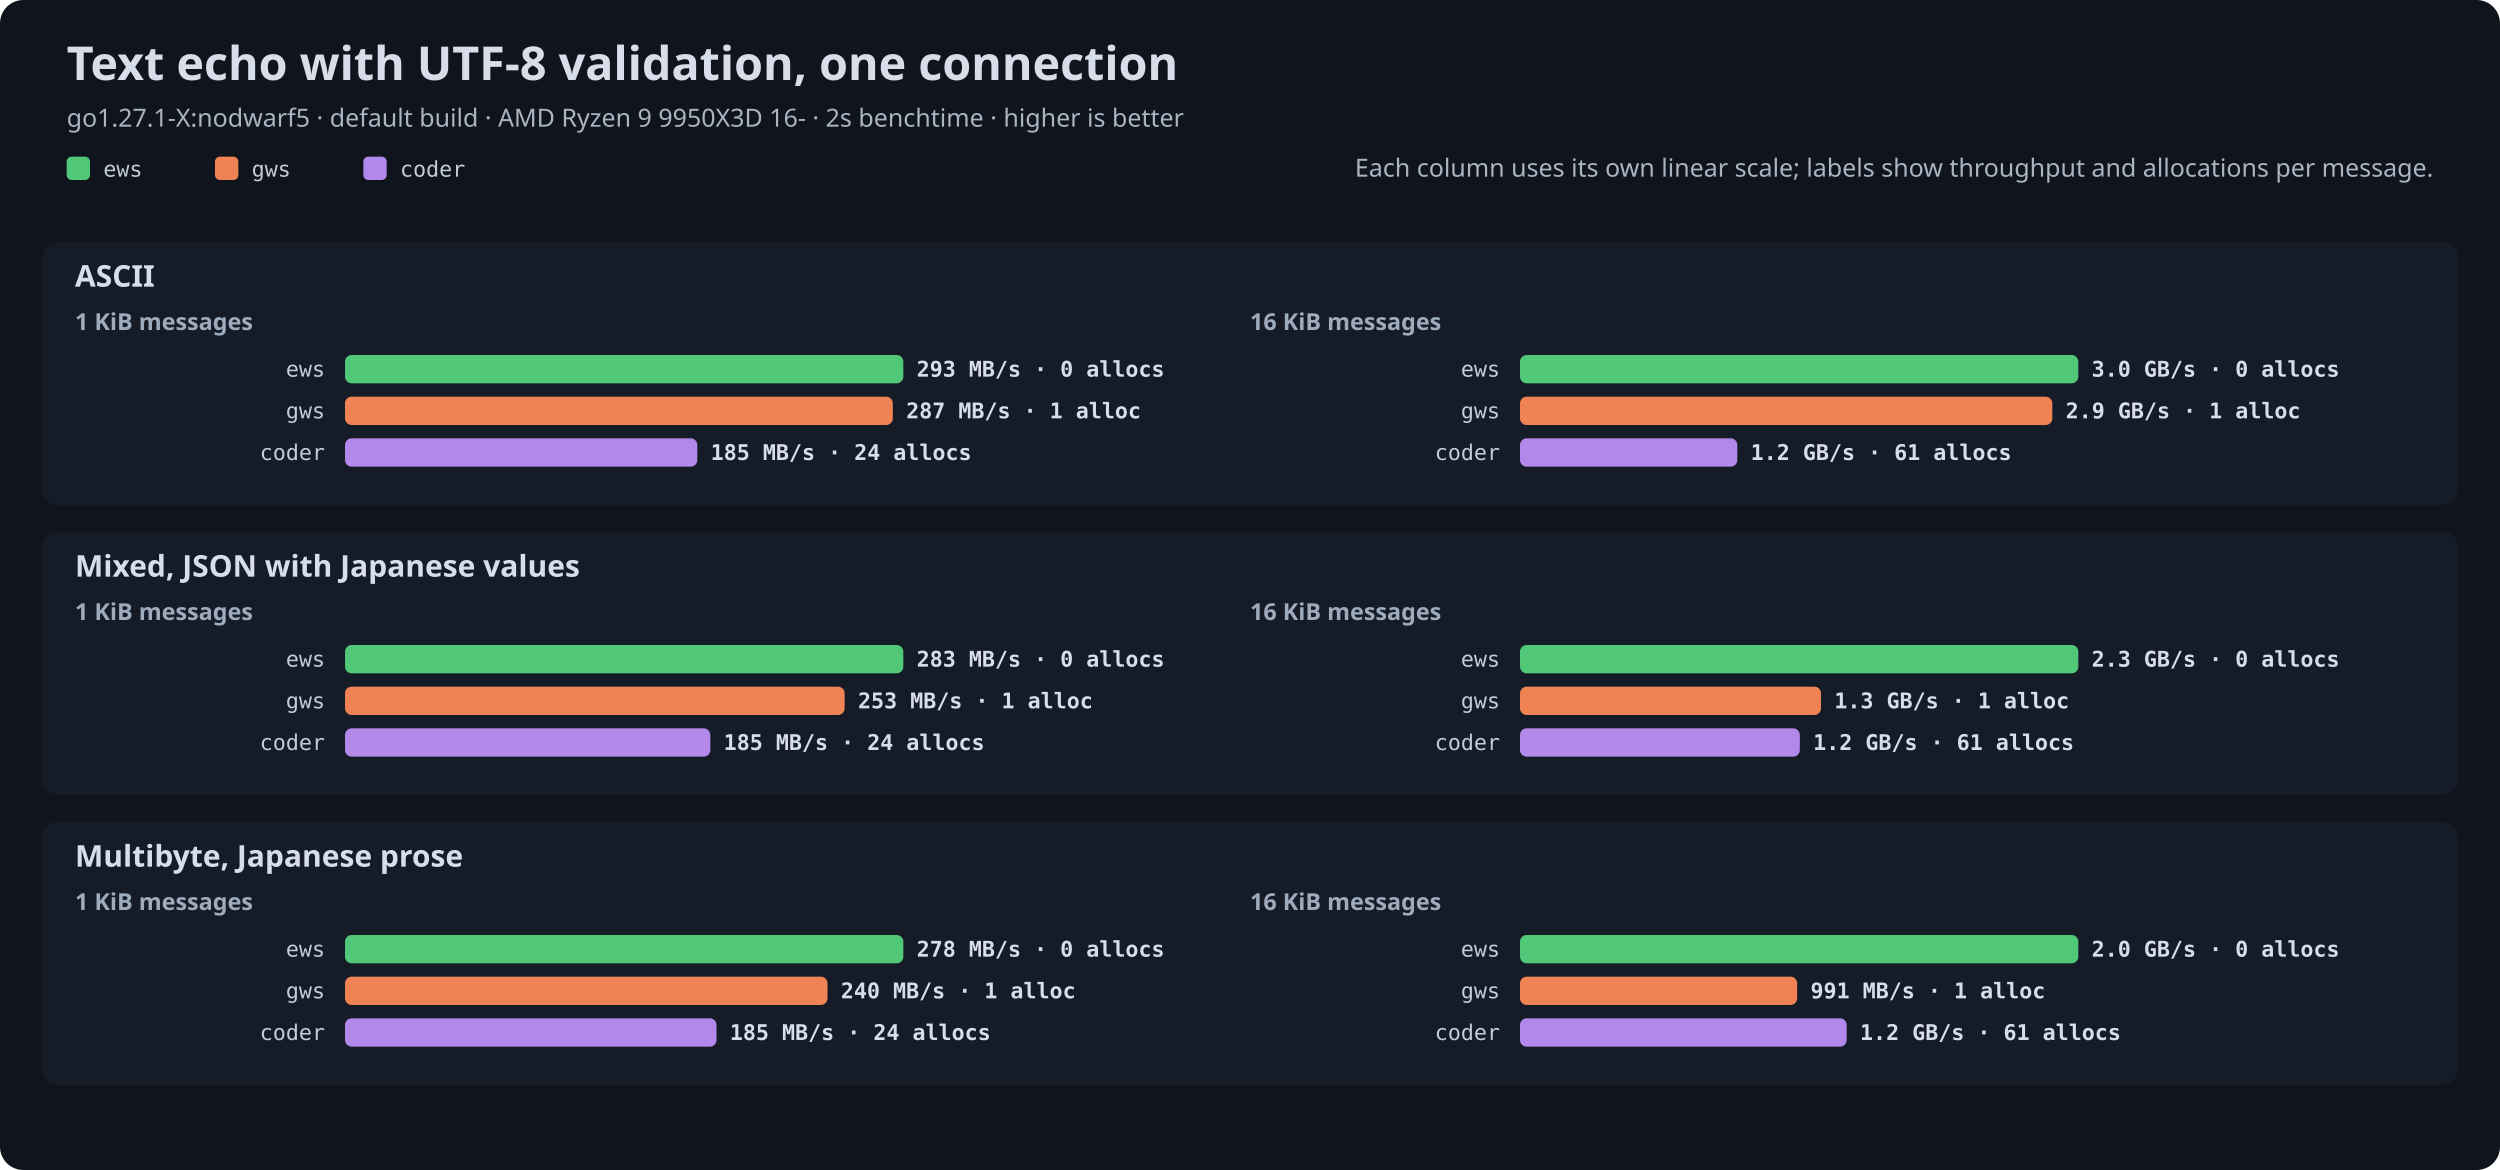
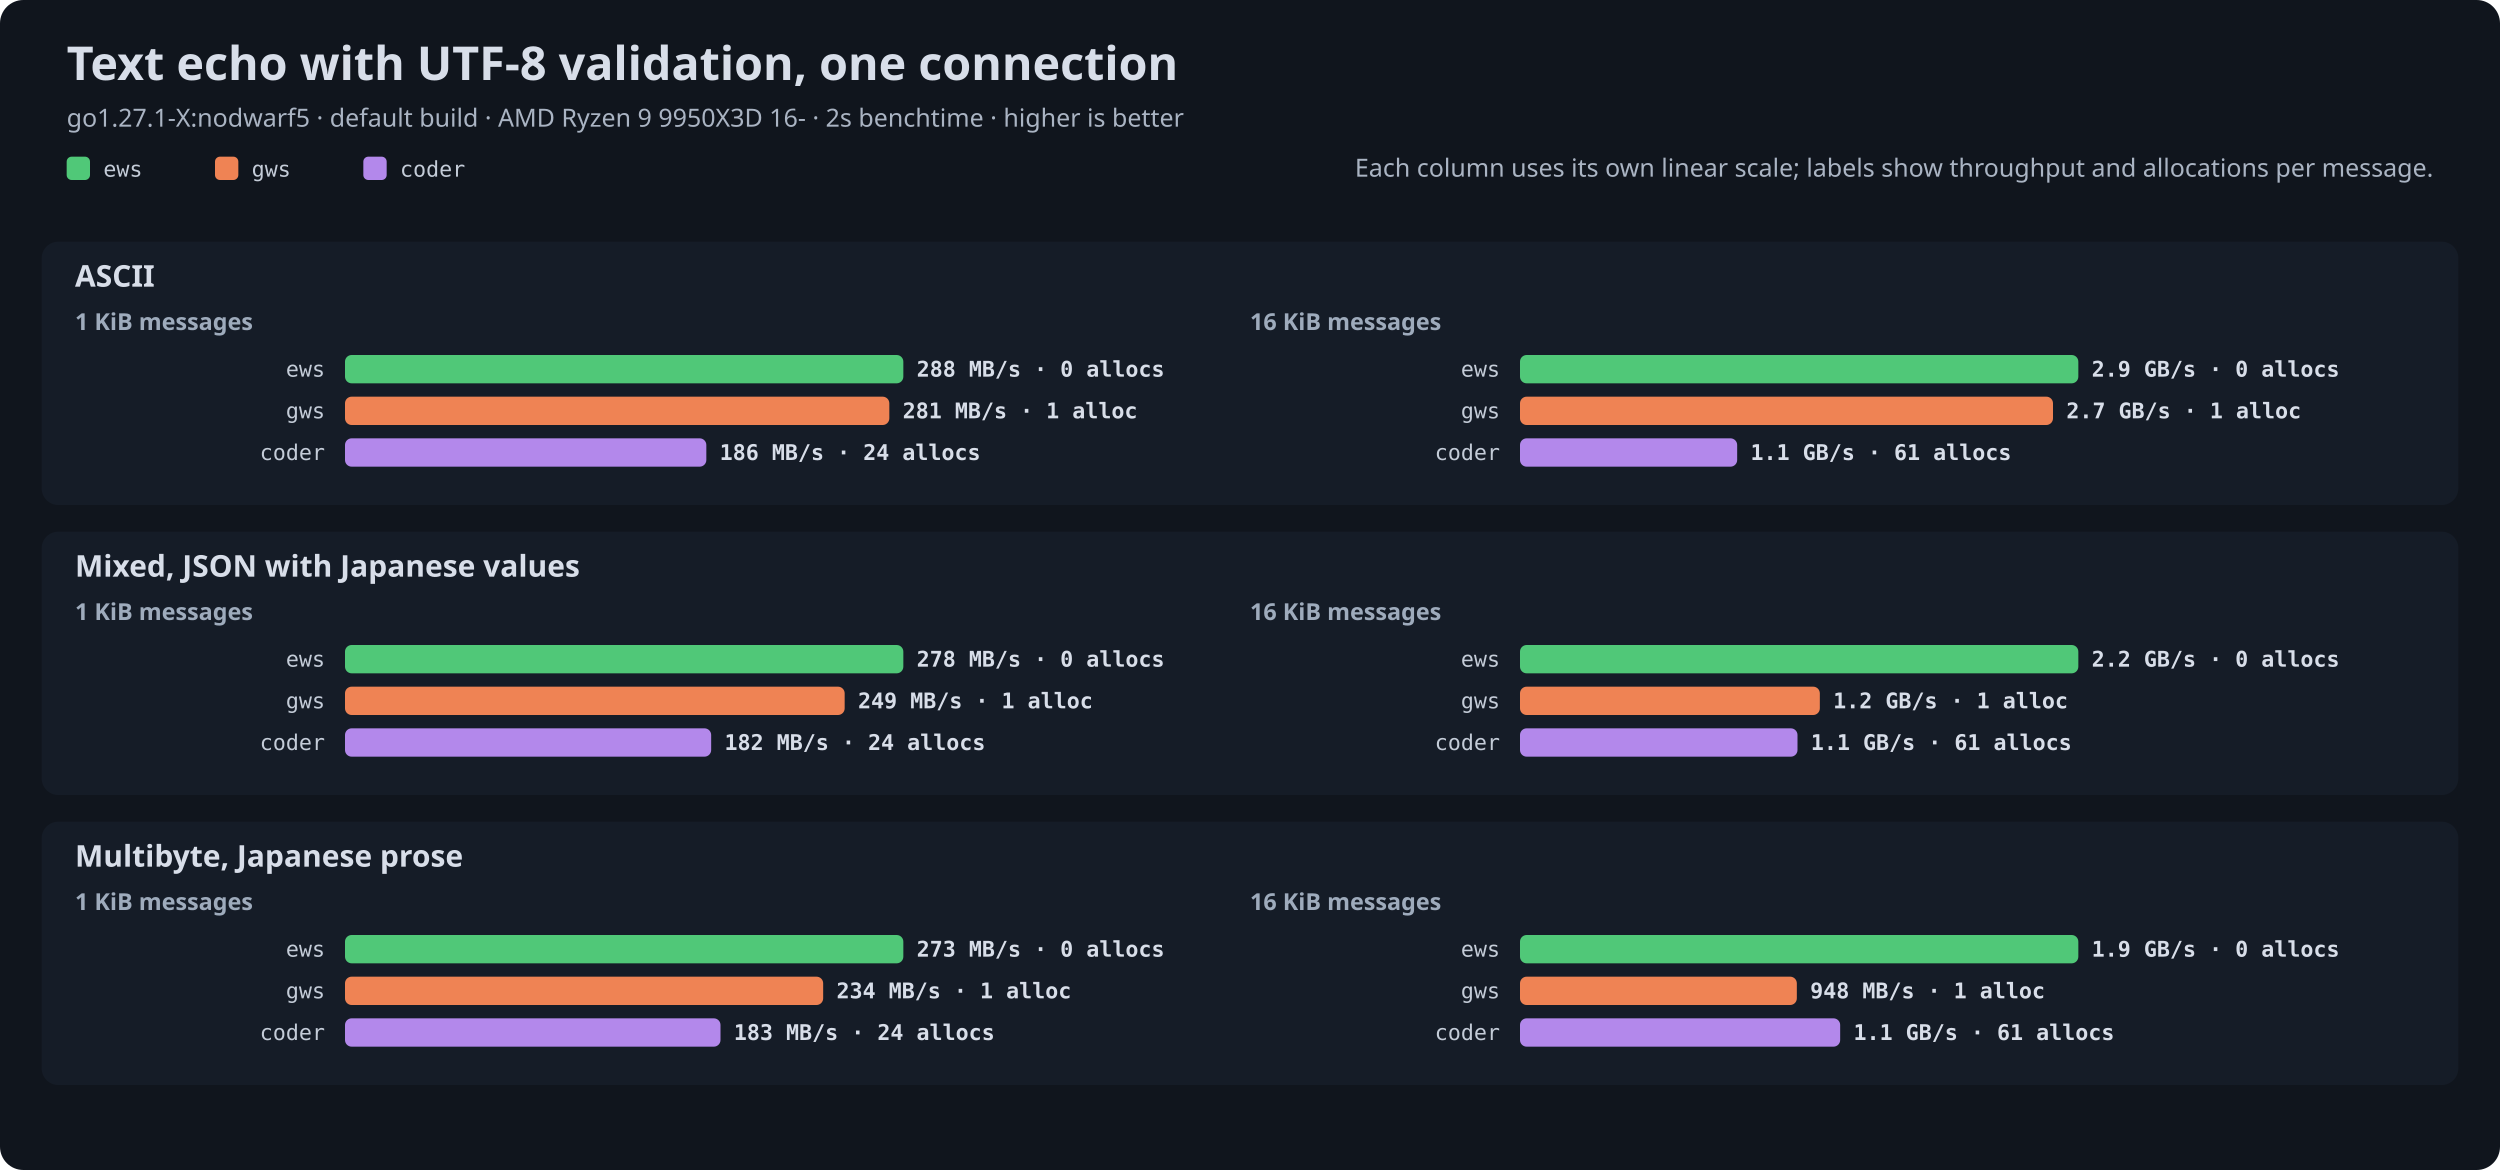
<svg xmlns="http://www.w3.org/2000/svg" width="1500" height="702" viewBox="0 0 1500 702" role="img" aria-labelledby="title desc">
  <style>text{font-family:ui-monospace,SFMono-Regular,Menlo,Consolas,monospace;fill:#d8dee9}.title{font-family:ui-sans-serif,system-ui,sans-serif;font-size:28px;font-weight:700}.subtitle{font-family:ui-sans-serif,system-ui,sans-serif;font-size:15px;fill:#aab4c3}.group{font-family:ui-sans-serif,system-ui,sans-serif;font-size:18px;font-weight:650}.contract{font-family:ui-sans-serif,system-ui,sans-serif;font-size:14px;font-weight:650;fill:#9eabbc}.series{font-size:13px;fill:#c4ccd8}.value{font-size:13px;font-weight:650}.panel{fill:#151c27}</style>
  <rect width="1500" height="702" rx="14" fill="#10151d" />
  <text class="title" x="40" y="48">Text echo with UTF-8 validation, one connection</text>
  <text class="subtitle" x="40" y="76">go1.27.1-X:nodwarf5 · default build · AMD Ryzen 9 9950X3D 16- · 2s benchtime · higher is better</text>
  <rect x="40" y="94" width="14" height="14" rx="3" fill="#50c878" />
  <text class="series" x="62" y="106">ews</text>
  <rect x="129" y="94" width="14" height="14" rx="3" fill="#ef8354" />
  <text class="series" x="151" y="106">gws</text>
  <rect x="218" y="94" width="14" height="14" rx="3" fill="#b388eb" />
  <text class="series" x="240" y="106">coder</text>
  <text class="subtitle" x="1460" y="106" text-anchor="end">Each column uses its own linear scale; labels show throughput and allocations per message.</text>
  <g transform="translate(0,145)">
    <rect class="panel" x="25" y="0" width="1450" height="158" rx="10" />
    <text class="group" x="45" y="27">ASCII</text>
    <text class="contract" x="45" y="53">1 KiB messages</text>
    <text class="series" x="195" y="81" text-anchor="end">ews</text>
    <rect x="207" y="68" width="335.0" height="17" rx="4" fill="#50c878" />
-     <text class="value" x="550.0" y="81">293 MB/s · 0 allocs</text>
+     <text class="value" x="550.0" y="81">288 MB/s · 0 allocs</text>
    <text class="series" x="195" y="106" text-anchor="end">gws</text>
-     <rect x="207" y="93" width="328.7" height="17" rx="4" fill="#ef8354" />
-     <text class="value" x="543.7" y="106">287 MB/s · 1 alloc</text>
+     <rect x="207" y="93" width="326.6" height="17" rx="4" fill="#ef8354" />
+     <text class="value" x="541.6" y="106">281 MB/s · 1 alloc</text>
    <text class="series" x="195" y="131" text-anchor="end">coder</text>
-     <rect x="207" y="118" width="211.4" height="17" rx="4" fill="#b388eb" />
-     <text class="value" x="426.4" y="131">185 MB/s · 24 allocs</text>
+     <rect x="207" y="118" width="216.8" height="17" rx="4" fill="#b388eb" />
+     <text class="value" x="431.8" y="131">186 MB/s · 24 allocs</text>
    <text class="contract" x="750" y="53">16 KiB messages</text>
    <text class="series" x="900" y="81" text-anchor="end">ews</text>
    <rect x="912" y="68" width="335.0" height="17" rx="4" fill="#50c878" />
-     <text class="value" x="1255.0" y="81">3.0 GB/s · 0 allocs</text>
+     <text class="value" x="1255.0" y="81">2.9 GB/s · 0 allocs</text>
    <text class="series" x="900" y="106" text-anchor="end">gws</text>
-     <rect x="912" y="93" width="319.4" height="17" rx="4" fill="#ef8354" />
-     <text class="value" x="1239.4" y="106">2.9 GB/s · 1 alloc</text>
+     <rect x="912" y="93" width="319.8" height="17" rx="4" fill="#ef8354" />
+     <text class="value" x="1239.8" y="106">2.7 GB/s · 1 alloc</text>
    <text class="series" x="900" y="131" text-anchor="end">coder</text>
-     <rect x="912" y="118" width="130.4" height="17" rx="4" fill="#b388eb" />
-     <text class="value" x="1050.4" y="131">1.2 GB/s · 61 allocs</text>
+     <rect x="912" y="118" width="130.3" height="17" rx="4" fill="#b388eb" />
+     <text class="value" x="1050.3" y="131">1.1 GB/s · 61 allocs</text>
  </g>
  <g transform="translate(0,319)">
    <rect class="panel" x="25" y="0" width="1450" height="158" rx="10" />
    <text class="group" x="45" y="27">Mixed, JSON with Japanese values</text>
    <text class="contract" x="45" y="53">1 KiB messages</text>
    <text class="series" x="195" y="81" text-anchor="end">ews</text>
    <rect x="207" y="68" width="335.0" height="17" rx="4" fill="#50c878" />
-     <text class="value" x="550.0" y="81">283 MB/s · 0 allocs</text>
+     <text class="value" x="550.0" y="81">278 MB/s · 0 allocs</text>
    <text class="series" x="195" y="106" text-anchor="end">gws</text>
    <rect x="207" y="93" width="299.8" height="17" rx="4" fill="#ef8354" />
-     <text class="value" x="514.8" y="106">253 MB/s · 1 alloc</text>
+     <text class="value" x="514.8" y="106">249 MB/s · 1 alloc</text>
    <text class="series" x="195" y="131" text-anchor="end">coder</text>
-     <rect x="207" y="118" width="219.2" height="17" rx="4" fill="#b388eb" />
-     <text class="value" x="434.2" y="131">185 MB/s · 24 allocs</text>
+     <rect x="207" y="118" width="219.7" height="17" rx="4" fill="#b388eb" />
+     <text class="value" x="434.7" y="131">182 MB/s · 24 allocs</text>
    <text class="contract" x="750" y="53">16 KiB messages</text>
    <text class="series" x="900" y="81" text-anchor="end">ews</text>
    <rect x="912" y="68" width="335.0" height="17" rx="4" fill="#50c878" />
-     <text class="value" x="1255.0" y="81">2.3 GB/s · 0 allocs</text>
+     <text class="value" x="1255.0" y="81">2.2 GB/s · 0 allocs</text>
    <text class="series" x="900" y="106" text-anchor="end">gws</text>
-     <rect x="912" y="93" width="180.6" height="17" rx="4" fill="#ef8354" />
-     <text class="value" x="1100.6" y="106">1.3 GB/s · 1 alloc</text>
+     <rect x="912" y="93" width="179.9" height="17" rx="4" fill="#ef8354" />
+     <text class="value" x="1099.9" y="106">1.2 GB/s · 1 alloc</text>
    <text class="series" x="900" y="131" text-anchor="end">coder</text>
-     <rect x="912" y="118" width="167.9" height="17" rx="4" fill="#b388eb" />
-     <text class="value" x="1087.9" y="131">1.2 GB/s · 61 allocs</text>
+     <rect x="912" y="118" width="166.5" height="17" rx="4" fill="#b388eb" />
+     <text class="value" x="1086.5" y="131">1.1 GB/s · 61 allocs</text>
  </g>
  <g transform="translate(0,493)">
    <rect class="panel" x="25" y="0" width="1450" height="158" rx="10" />
    <text class="group" x="45" y="27">Multibyte, Japanese prose</text>
    <text class="contract" x="45" y="53">1 KiB messages</text>
    <text class="series" x="195" y="81" text-anchor="end">ews</text>
    <rect x="207" y="68" width="335.0" height="17" rx="4" fill="#50c878" />
-     <text class="value" x="550.0" y="81">278 MB/s · 0 allocs</text>
+     <text class="value" x="550.0" y="81">273 MB/s · 0 allocs</text>
    <text class="series" x="195" y="106" text-anchor="end">gws</text>
-     <rect x="207" y="93" width="289.5" height="17" rx="4" fill="#ef8354" />
-     <text class="value" x="504.5" y="106">240 MB/s · 1 alloc</text>
+     <rect x="207" y="93" width="286.9" height="17" rx="4" fill="#ef8354" />
+     <text class="value" x="501.9" y="106">234 MB/s · 1 alloc</text>
    <text class="series" x="195" y="131" text-anchor="end">coder</text>
-     <rect x="207" y="118" width="222.9" height="17" rx="4" fill="#b388eb" />
-     <text class="value" x="437.9" y="131">185 MB/s · 24 allocs</text>
+     <rect x="207" y="118" width="225.3" height="17" rx="4" fill="#b388eb" />
+     <text class="value" x="440.3" y="131">183 MB/s · 24 allocs</text>
    <text class="contract" x="750" y="53">16 KiB messages</text>
    <text class="series" x="900" y="81" text-anchor="end">ews</text>
    <rect x="912" y="68" width="335.0" height="17" rx="4" fill="#50c878" />
-     <text class="value" x="1255.0" y="81">2.0 GB/s · 0 allocs</text>
+     <text class="value" x="1255.0" y="81">1.9 GB/s · 0 allocs</text>
    <text class="series" x="900" y="106" text-anchor="end">gws</text>
-     <rect x="912" y="93" width="166.3" height="17" rx="4" fill="#ef8354" />
-     <text class="value" x="1086.3" y="106">991 MB/s · 1 alloc</text>
+     <rect x="912" y="93" width="166.1" height="17" rx="4" fill="#ef8354" />
+     <text class="value" x="1086.1" y="106">948 MB/s · 1 alloc</text>
    <text class="series" x="900" y="131" text-anchor="end">coder</text>
-     <rect x="912" y="118" width="196.0" height="17" rx="4" fill="#b388eb" />
-     <text class="value" x="1116.0" y="131">1.2 GB/s · 61 allocs</text>
+     <rect x="912" y="118" width="192.1" height="17" rx="4" fill="#b388eb" />
+     <text class="value" x="1112.1" y="131">1.1 GB/s · 61 allocs</text>
  </g>
</svg>
